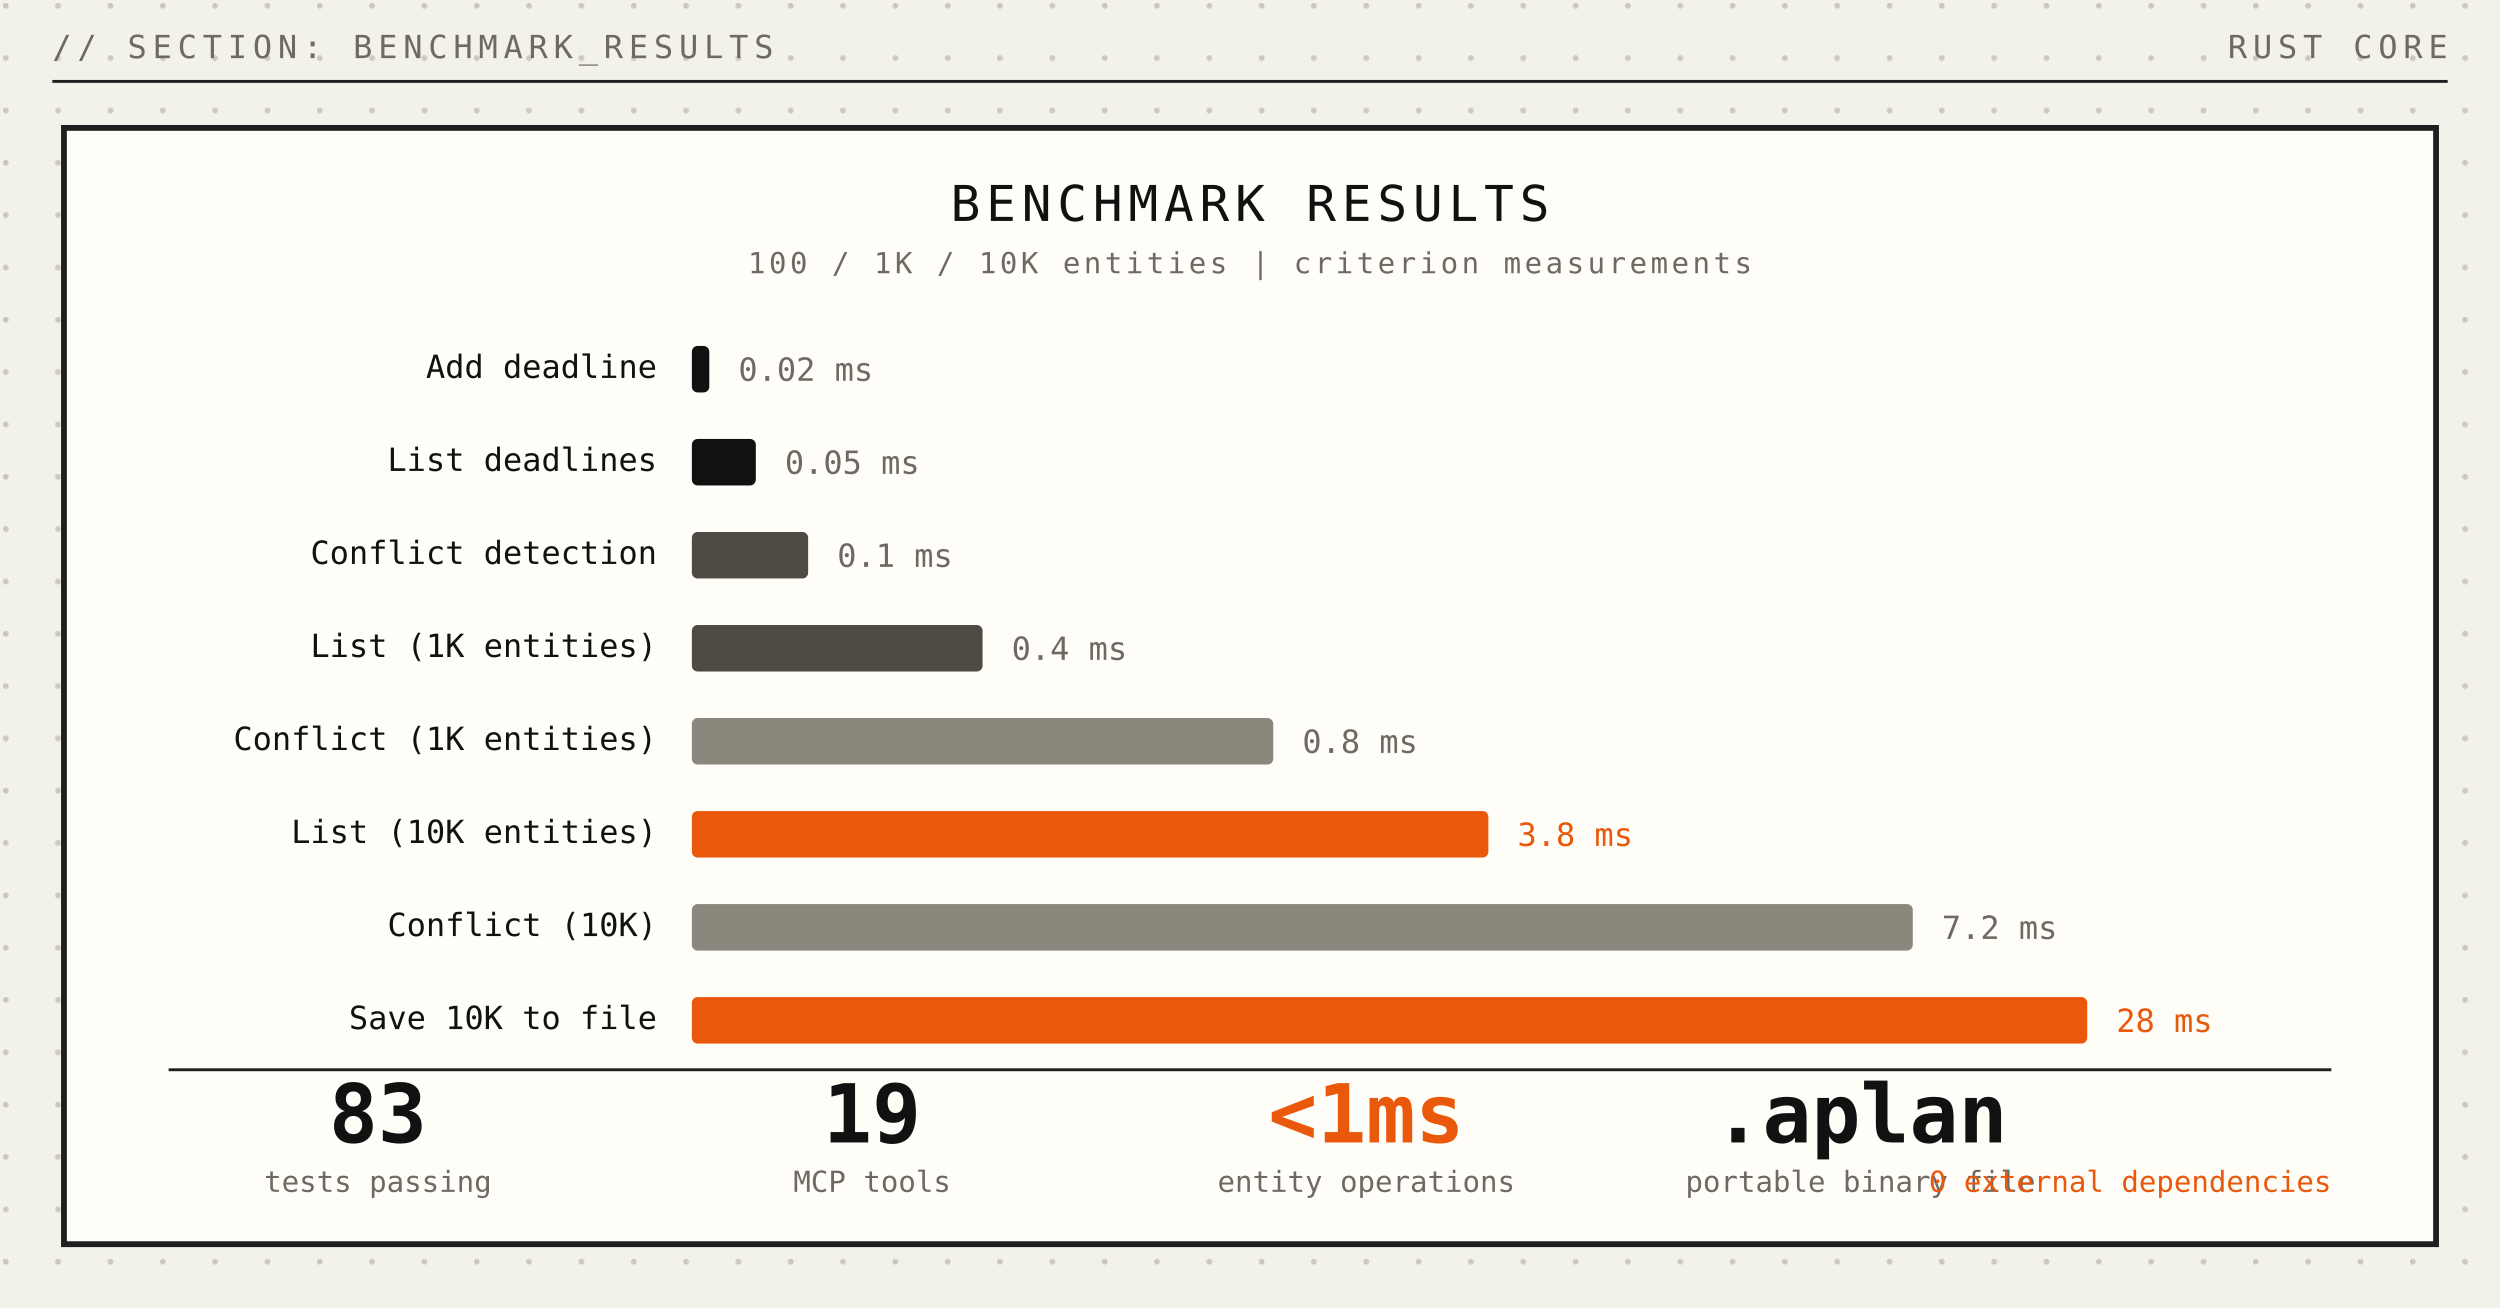
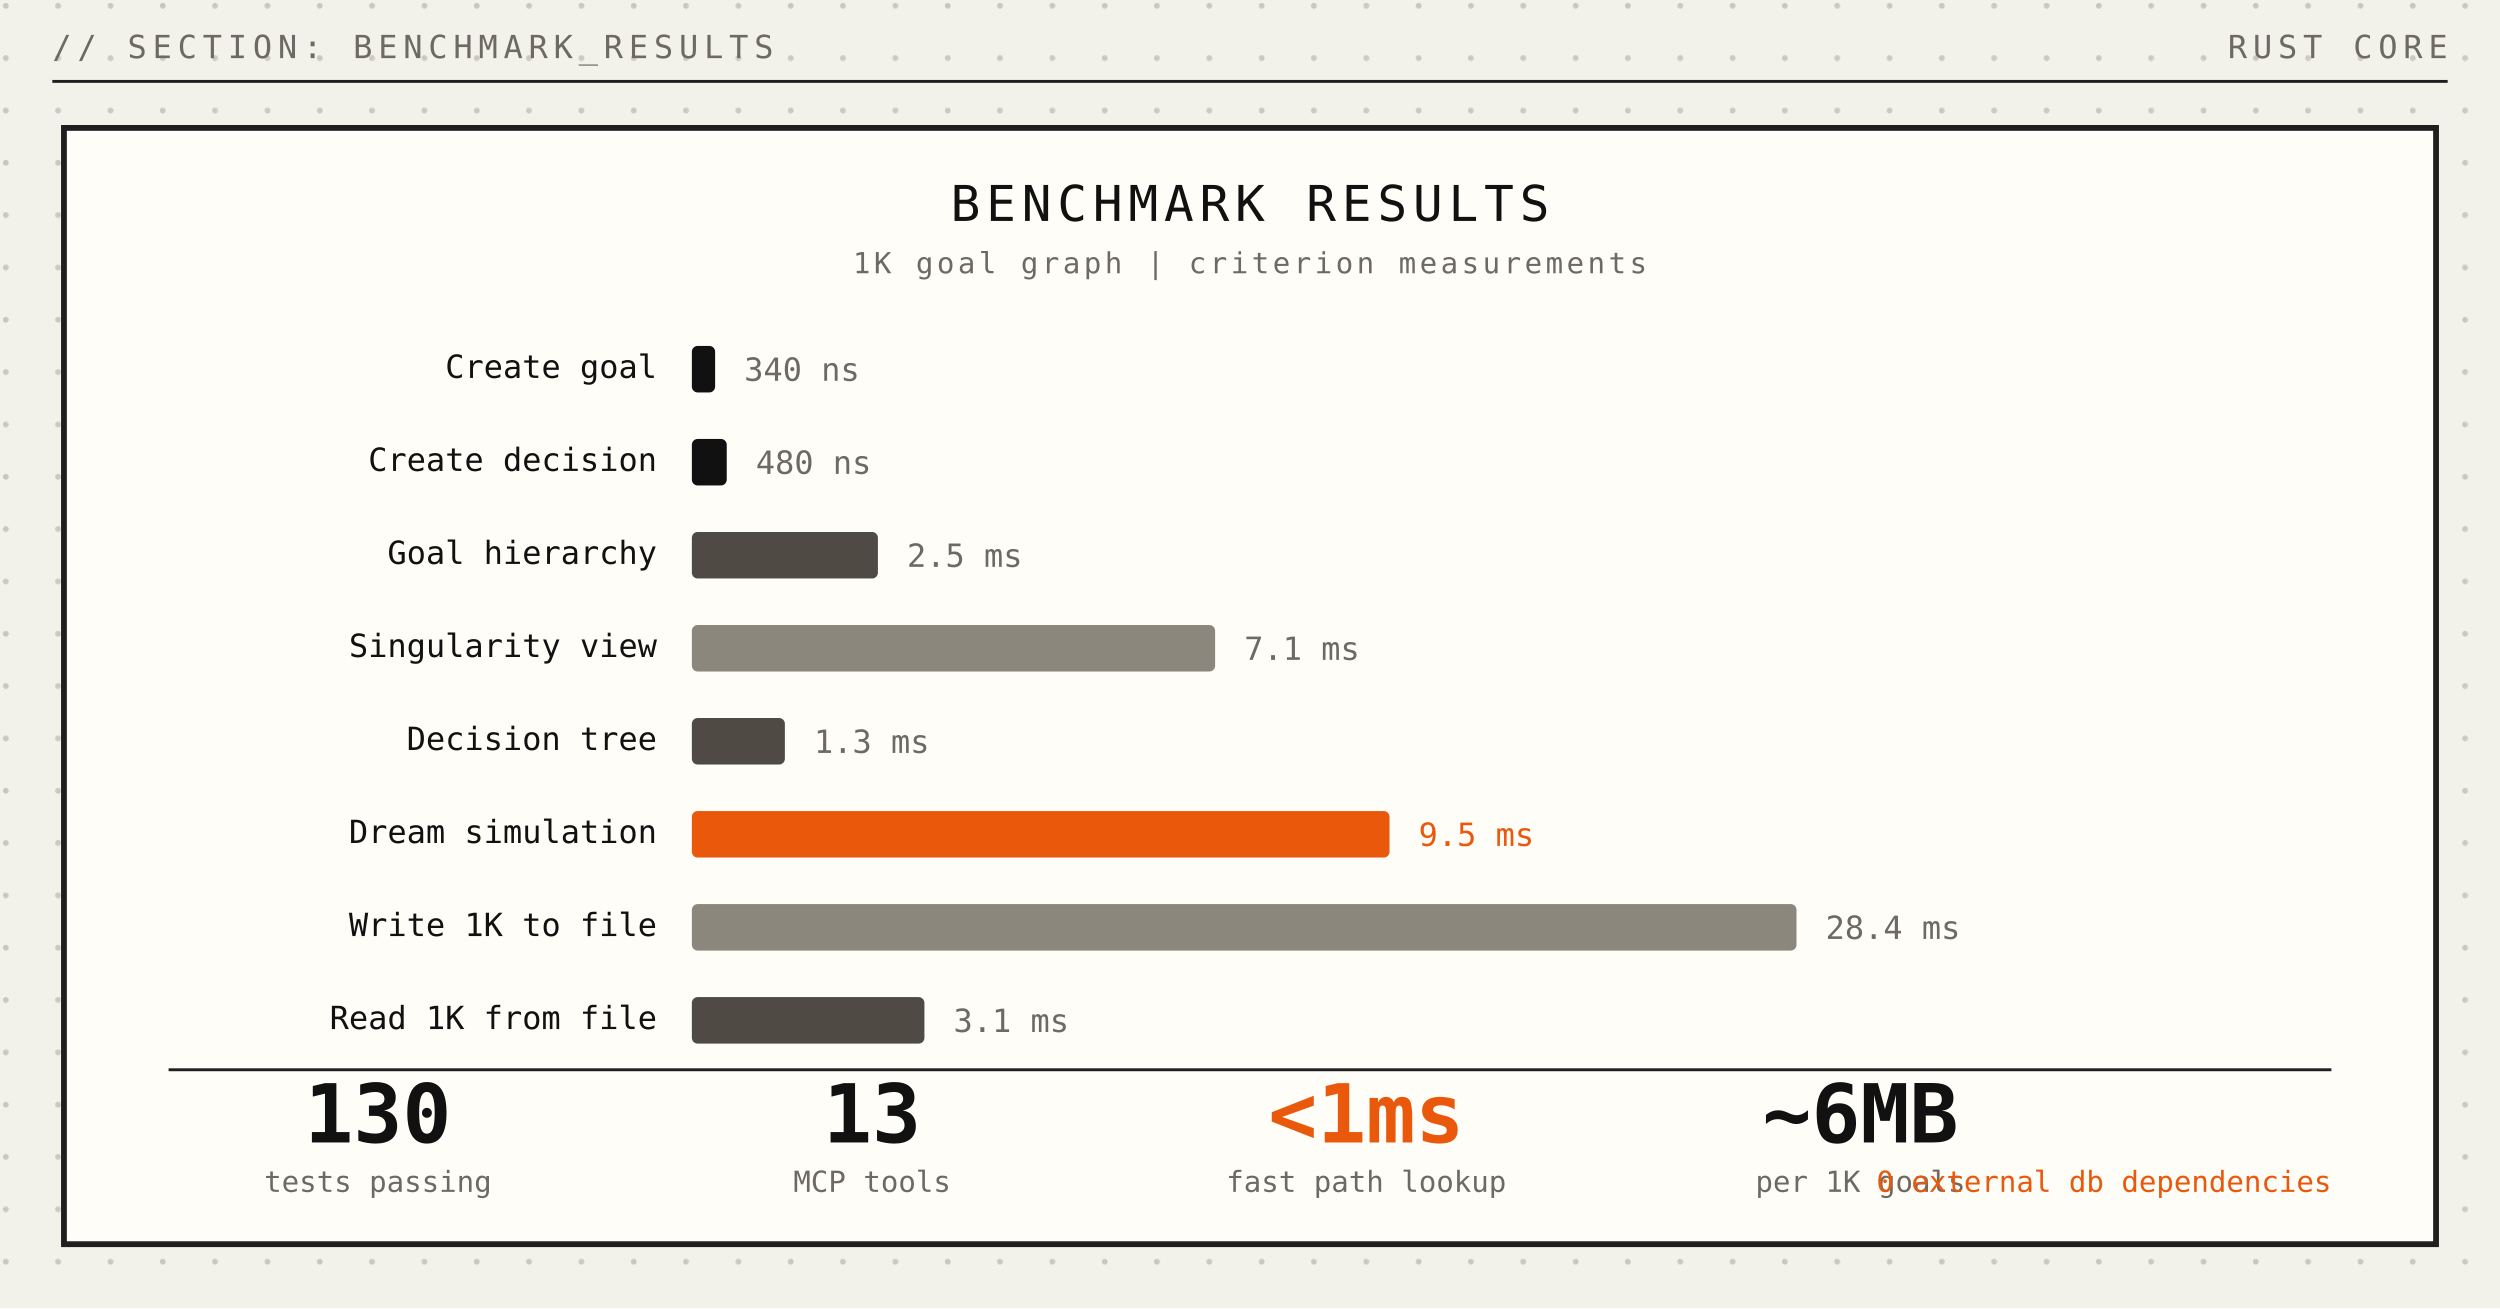
<svg xmlns="http://www.w3.org/2000/svg" viewBox="0 0 860 450" role="img" aria-label="AgenticPlanning benchmark results">
  <defs>
    <pattern id="dot-grid" width="18" height="18" patternUnits="userSpaceOnUse">
      <circle cx="2" cy="2" r="1" fill="#c9c6bb" />
    </pattern>
    <style>
      .mono { font-family:'IBM Plex Mono','JetBrains Mono',monospace; }
      .ink { fill:#111111; }
      .muted { fill:#6d6a63; }
      .signal { fill:#ea580c; }
      .frame { fill:#fffdf7; stroke:#1f1f1f; stroke-width:2; }
      .bar-fast { fill:#111111; }
      .bar-mid { fill:#4f4a43; }
      .bar-signal { fill:#ea580c; }
      .bar-soft { fill:#8c877d; }
    </style>
  </defs>
  <rect width="860" height="450" fill="#f2f1ea" />
  <rect width="860" height="450" fill="url(#dot-grid)" />
  <line x1="18" y1="28" x2="842" y2="28" stroke="#1f1f1f" />
  <text x="18" y="20" class="mono muted" font-size="11" letter-spacing="2">// SECTION: BENCHMARK_RESULTS</text>
  <text x="842" y="20" class="mono muted" font-size="11" letter-spacing="2" text-anchor="end">RUST CORE</text>
  <rect x="22" y="44" width="816" height="384" class="frame" />
  <text x="430" y="76" class="mono ink" font-size="17" letter-spacing="2" text-anchor="middle">BENCHMARK RESULTS</text>
-   <text x="430" y="94" class="mono muted" font-size="10" letter-spacing="1.2" text-anchor="middle">100 / 1K / 10K entities | criterion measurements</text>
+   <text x="430" y="94" class="mono muted" font-size="10" letter-spacing="1.2" text-anchor="middle">1K goal graph | criterion measurements</text>
  <g transform="translate(238,115)">
-     <text x="-12" y="15" class="mono ink" text-anchor="end" font-size="11">Add deadline</text>
-     <rect x="0" y="4" width="6" height="16" rx="2" class="bar-fast" />
-     <text x="16" y="16" class="mono muted" font-size="11">0.02 ms</text>
-     <text x="-12" y="47" class="mono ink" text-anchor="end" font-size="11">List deadlines</text>
-     <rect x="0" y="36" width="22" height="16" rx="2" class="bar-fast" />
-     <text x="32" y="48" class="mono muted" font-size="11">0.05 ms</text>
-     <text x="-12" y="79" class="mono ink" text-anchor="end" font-size="11">Conflict detection</text>
-     <rect x="0" y="68" width="40" height="16" rx="2" class="bar-mid" />
-     <text x="50" y="80" class="mono muted" font-size="11">0.1 ms</text>
-     <text x="-12" y="111" class="mono ink" text-anchor="end" font-size="11">List (1K entities)</text>
-     <rect x="0" y="100" width="100" height="16" rx="2" class="bar-mid" />
-     <text x="110" y="112" class="mono muted" font-size="11">0.4 ms</text>
-     <text x="-12" y="143" class="mono ink" text-anchor="end" font-size="11">Conflict (1K entities)</text>
-     <rect x="0" y="132" width="200" height="16" rx="2" class="bar-soft" />
-     <text x="210" y="144" class="mono muted" font-size="11">0.8 ms</text>
-     <text x="-12" y="175" class="mono ink" text-anchor="end" font-size="11">List (10K entities)</text>
-     <rect x="0" y="164" width="274" height="16" rx="2" class="bar-signal" />
-     <text x="284" y="176" class="mono signal" font-size="11">3.8 ms</text>
-     <text x="-12" y="207" class="mono ink" text-anchor="end" font-size="11">Conflict (10K)</text>
-     <rect x="0" y="196" width="420" height="16" rx="2" class="bar-soft" />
-     <text x="430" y="208" class="mono muted" font-size="11">7.2 ms</text>
-     <text x="-12" y="239" class="mono ink" text-anchor="end" font-size="11">Save 10K to file</text>
-     <rect x="0" y="228" width="480" height="16" rx="2" class="bar-signal" />
-     <text x="490" y="240" class="mono signal" font-size="11">28 ms</text>
+     <text x="-12" y="15" class="mono ink" text-anchor="end" font-size="11">Create goal</text>
+     <rect x="0" y="4" width="8" height="16" rx="2" class="bar-fast" />
+     <text x="18" y="16" class="mono muted" font-size="11">340 ns</text>
+     <text x="-12" y="47" class="mono ink" text-anchor="end" font-size="11">Create decision</text>
+     <rect x="0" y="36" width="12" height="16" rx="2" class="bar-fast" />
+     <text x="22" y="48" class="mono muted" font-size="11">480 ns</text>
+     <text x="-12" y="79" class="mono ink" text-anchor="end" font-size="11">Goal hierarchy</text>
+     <rect x="0" y="68" width="64" height="16" rx="2" class="bar-mid" />
+     <text x="74" y="80" class="mono muted" font-size="11">2.5 ms</text>
+     <text x="-12" y="111" class="mono ink" text-anchor="end" font-size="11">Singularity view</text>
+     <rect x="0" y="100" width="180" height="16" rx="2" class="bar-soft" />
+     <text x="190" y="112" class="mono muted" font-size="11">7.1 ms</text>
+     <text x="-12" y="143" class="mono ink" text-anchor="end" font-size="11">Decision tree</text>
+     <rect x="0" y="132" width="32" height="16" rx="2" class="bar-mid" />
+     <text x="42" y="144" class="mono muted" font-size="11">1.3 ms</text>
+     <text x="-12" y="175" class="mono ink" text-anchor="end" font-size="11">Dream simulation</text>
+     <rect x="0" y="164" width="240" height="16" rx="2" class="bar-signal" />
+     <text x="250" y="176" class="mono signal" font-size="11">9.5 ms</text>
+     <text x="-12" y="207" class="mono ink" text-anchor="end" font-size="11">Write 1K to file</text>
+     <rect x="0" y="196" width="380" height="16" rx="2" class="bar-soft" />
+     <text x="390" y="208" class="mono muted" font-size="11">28.4 ms</text>
+     <text x="-12" y="239" class="mono ink" text-anchor="end" font-size="11">Read 1K from file</text>
+     <rect x="0" y="228" width="80" height="16" rx="2" class="bar-mid" />
+     <text x="90" y="240" class="mono muted" font-size="11">3.1 ms</text>
  </g>
  <line x1="58" y1="368" x2="802" y2="368" stroke="#1f1f1f" />
-   <text x="130" y="393" class="mono ink" font-size="28" font-weight="700" text-anchor="middle">83</text>
+   <text x="130" y="393" class="mono ink" font-size="28" font-weight="700" text-anchor="middle">130</text>
  <text x="130" y="410" class="mono muted" font-size="10" text-anchor="middle">tests passing</text>
-   <text x="300" y="393" class="mono ink" font-size="28" font-weight="700" text-anchor="middle">19</text>
+   <text x="300" y="393" class="mono ink" font-size="28" font-weight="700" text-anchor="middle">13</text>
  <text x="300" y="410" class="mono muted" font-size="10" text-anchor="middle">MCP tools</text>
  <text x="470" y="393" class="mono signal" font-size="28" font-weight="700" text-anchor="middle">&lt;1ms</text>
-   <text x="470" y="410" class="mono muted" font-size="10" text-anchor="middle">entity operations</text>
-   <text x="640" y="393" class="mono ink" font-size="28" font-weight="700" text-anchor="middle">.aplan</text>
-   <text x="640" y="410" class="mono muted" font-size="10" text-anchor="middle">portable binary file</text>
-   <text x="802" y="410" class="mono signal" font-size="10" text-anchor="end">0 external dependencies</text>
+   <text x="470" y="410" class="mono muted" font-size="10" text-anchor="middle">fast path lookup</text>
+   <text x="640" y="393" class="mono ink" font-size="28" font-weight="700" text-anchor="middle">~6MB</text>
+   <text x="640" y="410" class="mono muted" font-size="10" text-anchor="middle">per 1K goals</text>
+   <text x="802" y="410" class="mono signal" font-size="10" text-anchor="end">0 external db dependencies</text>
</svg>
